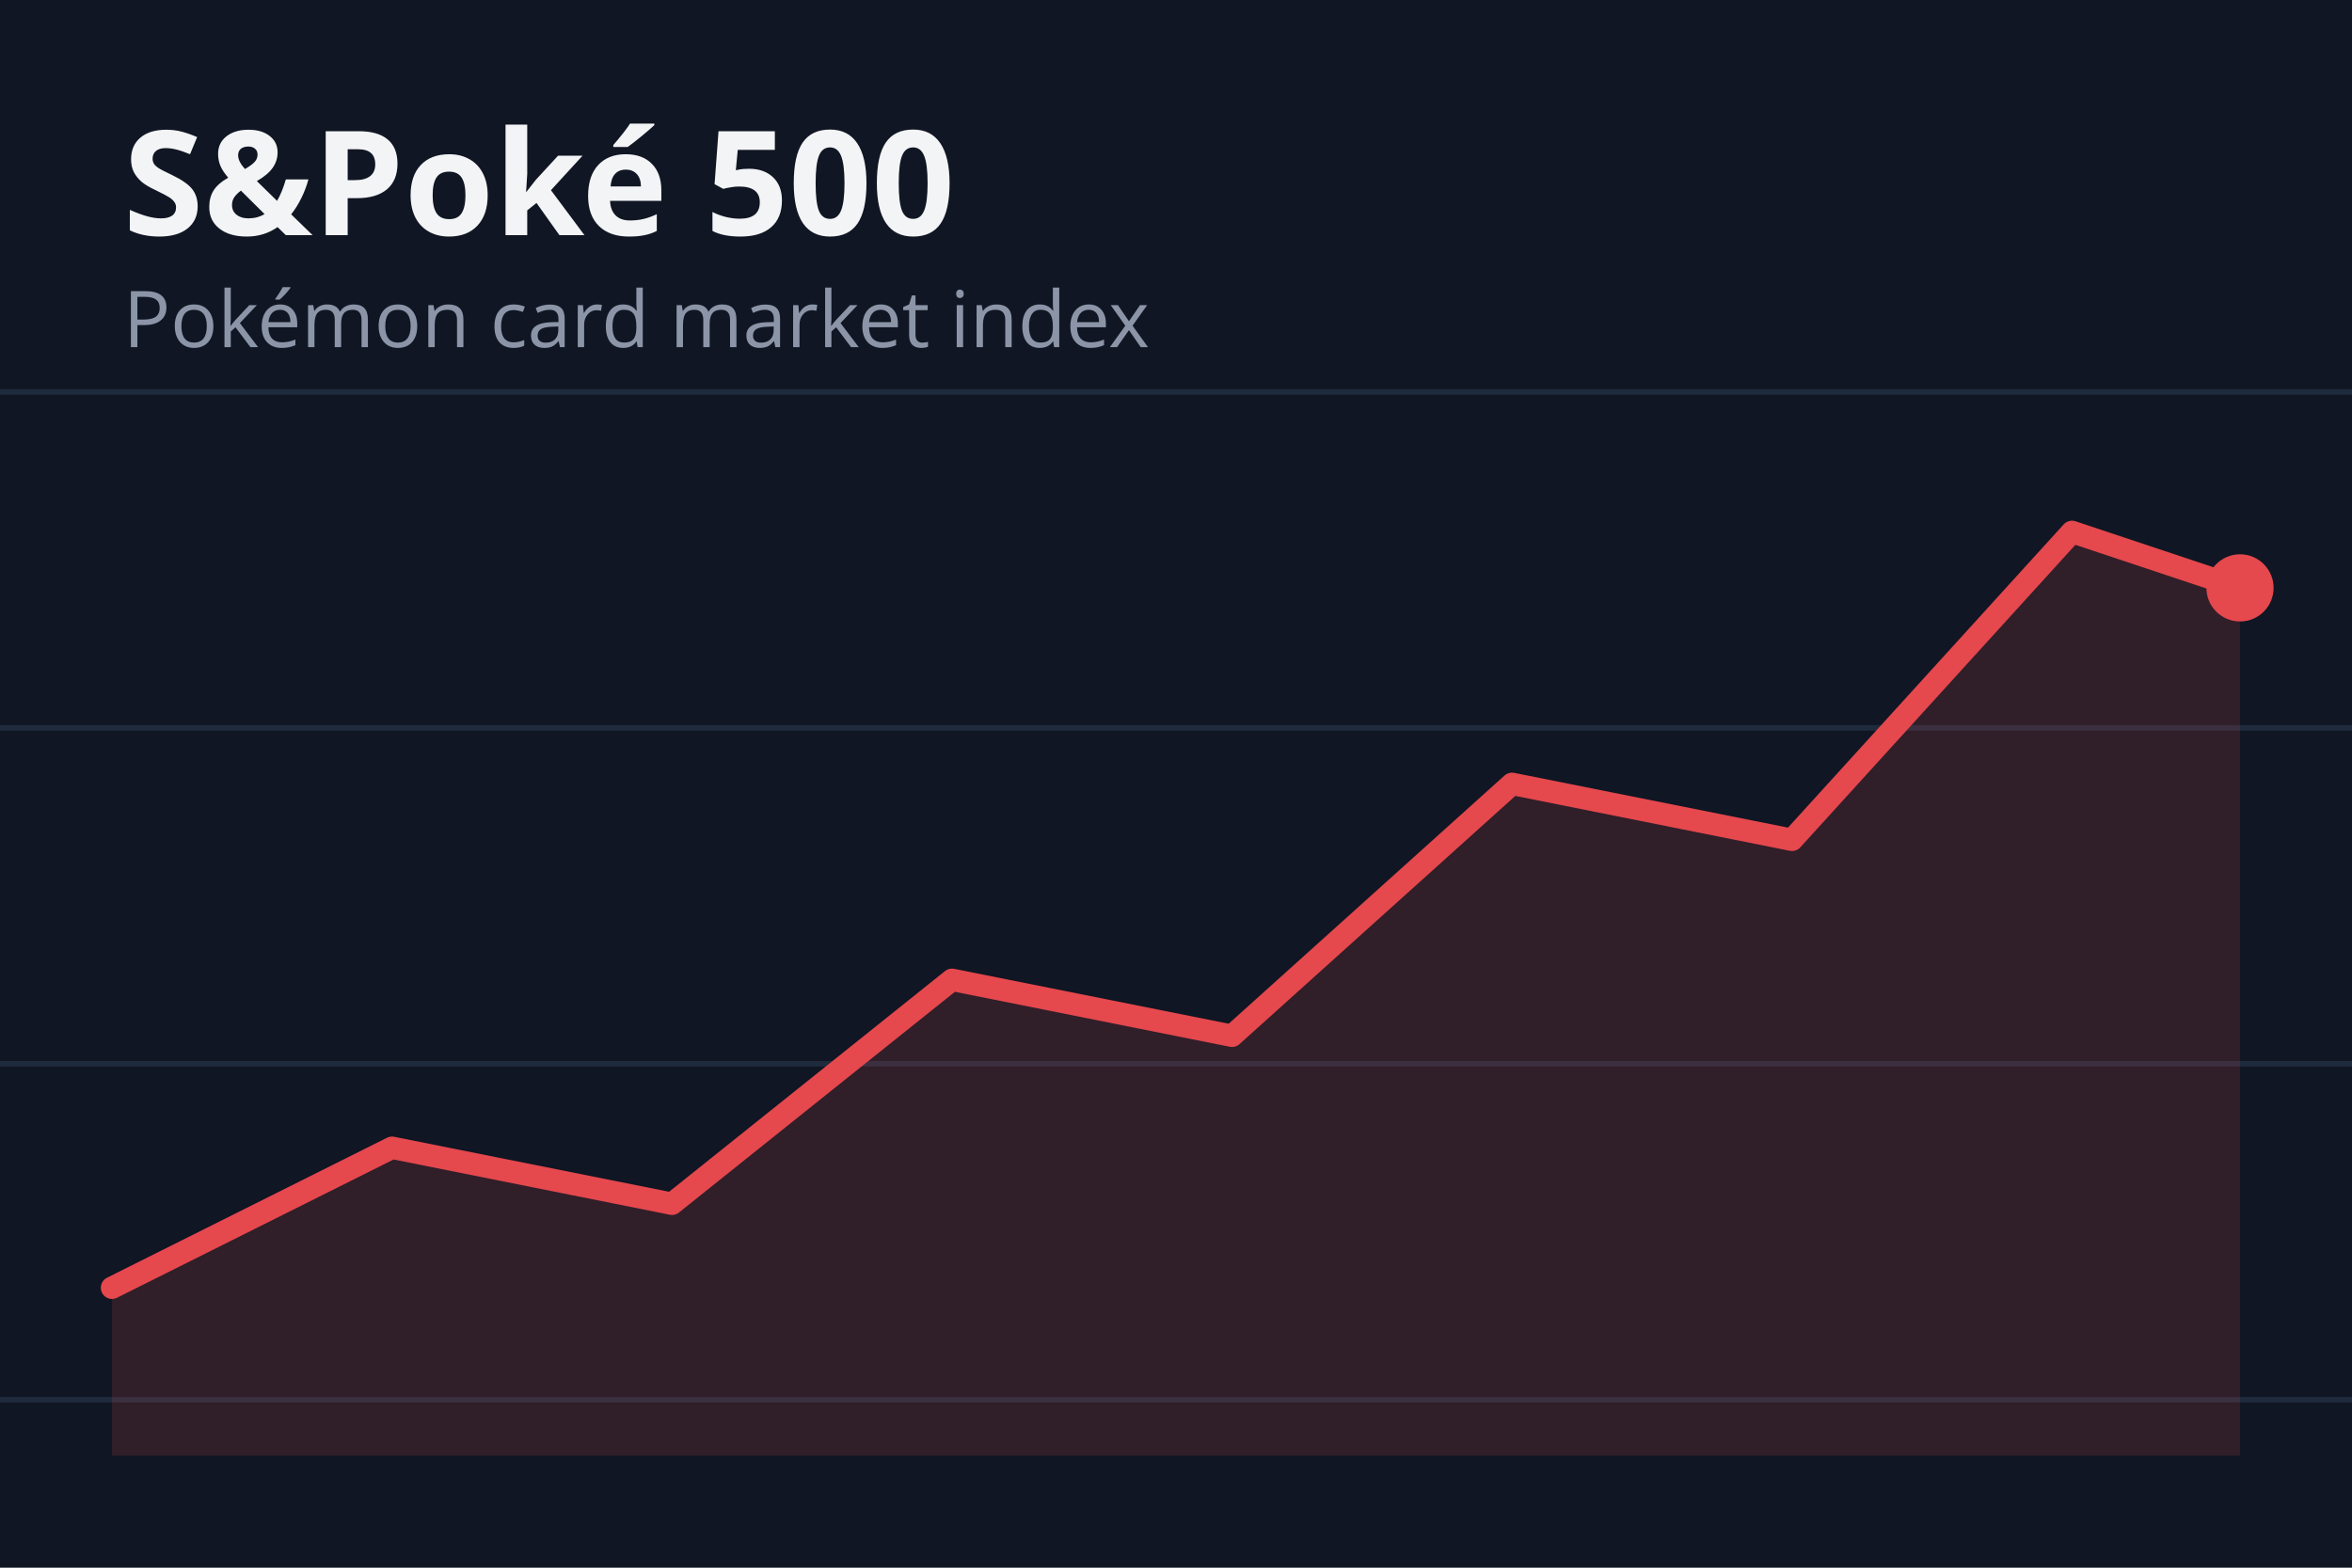
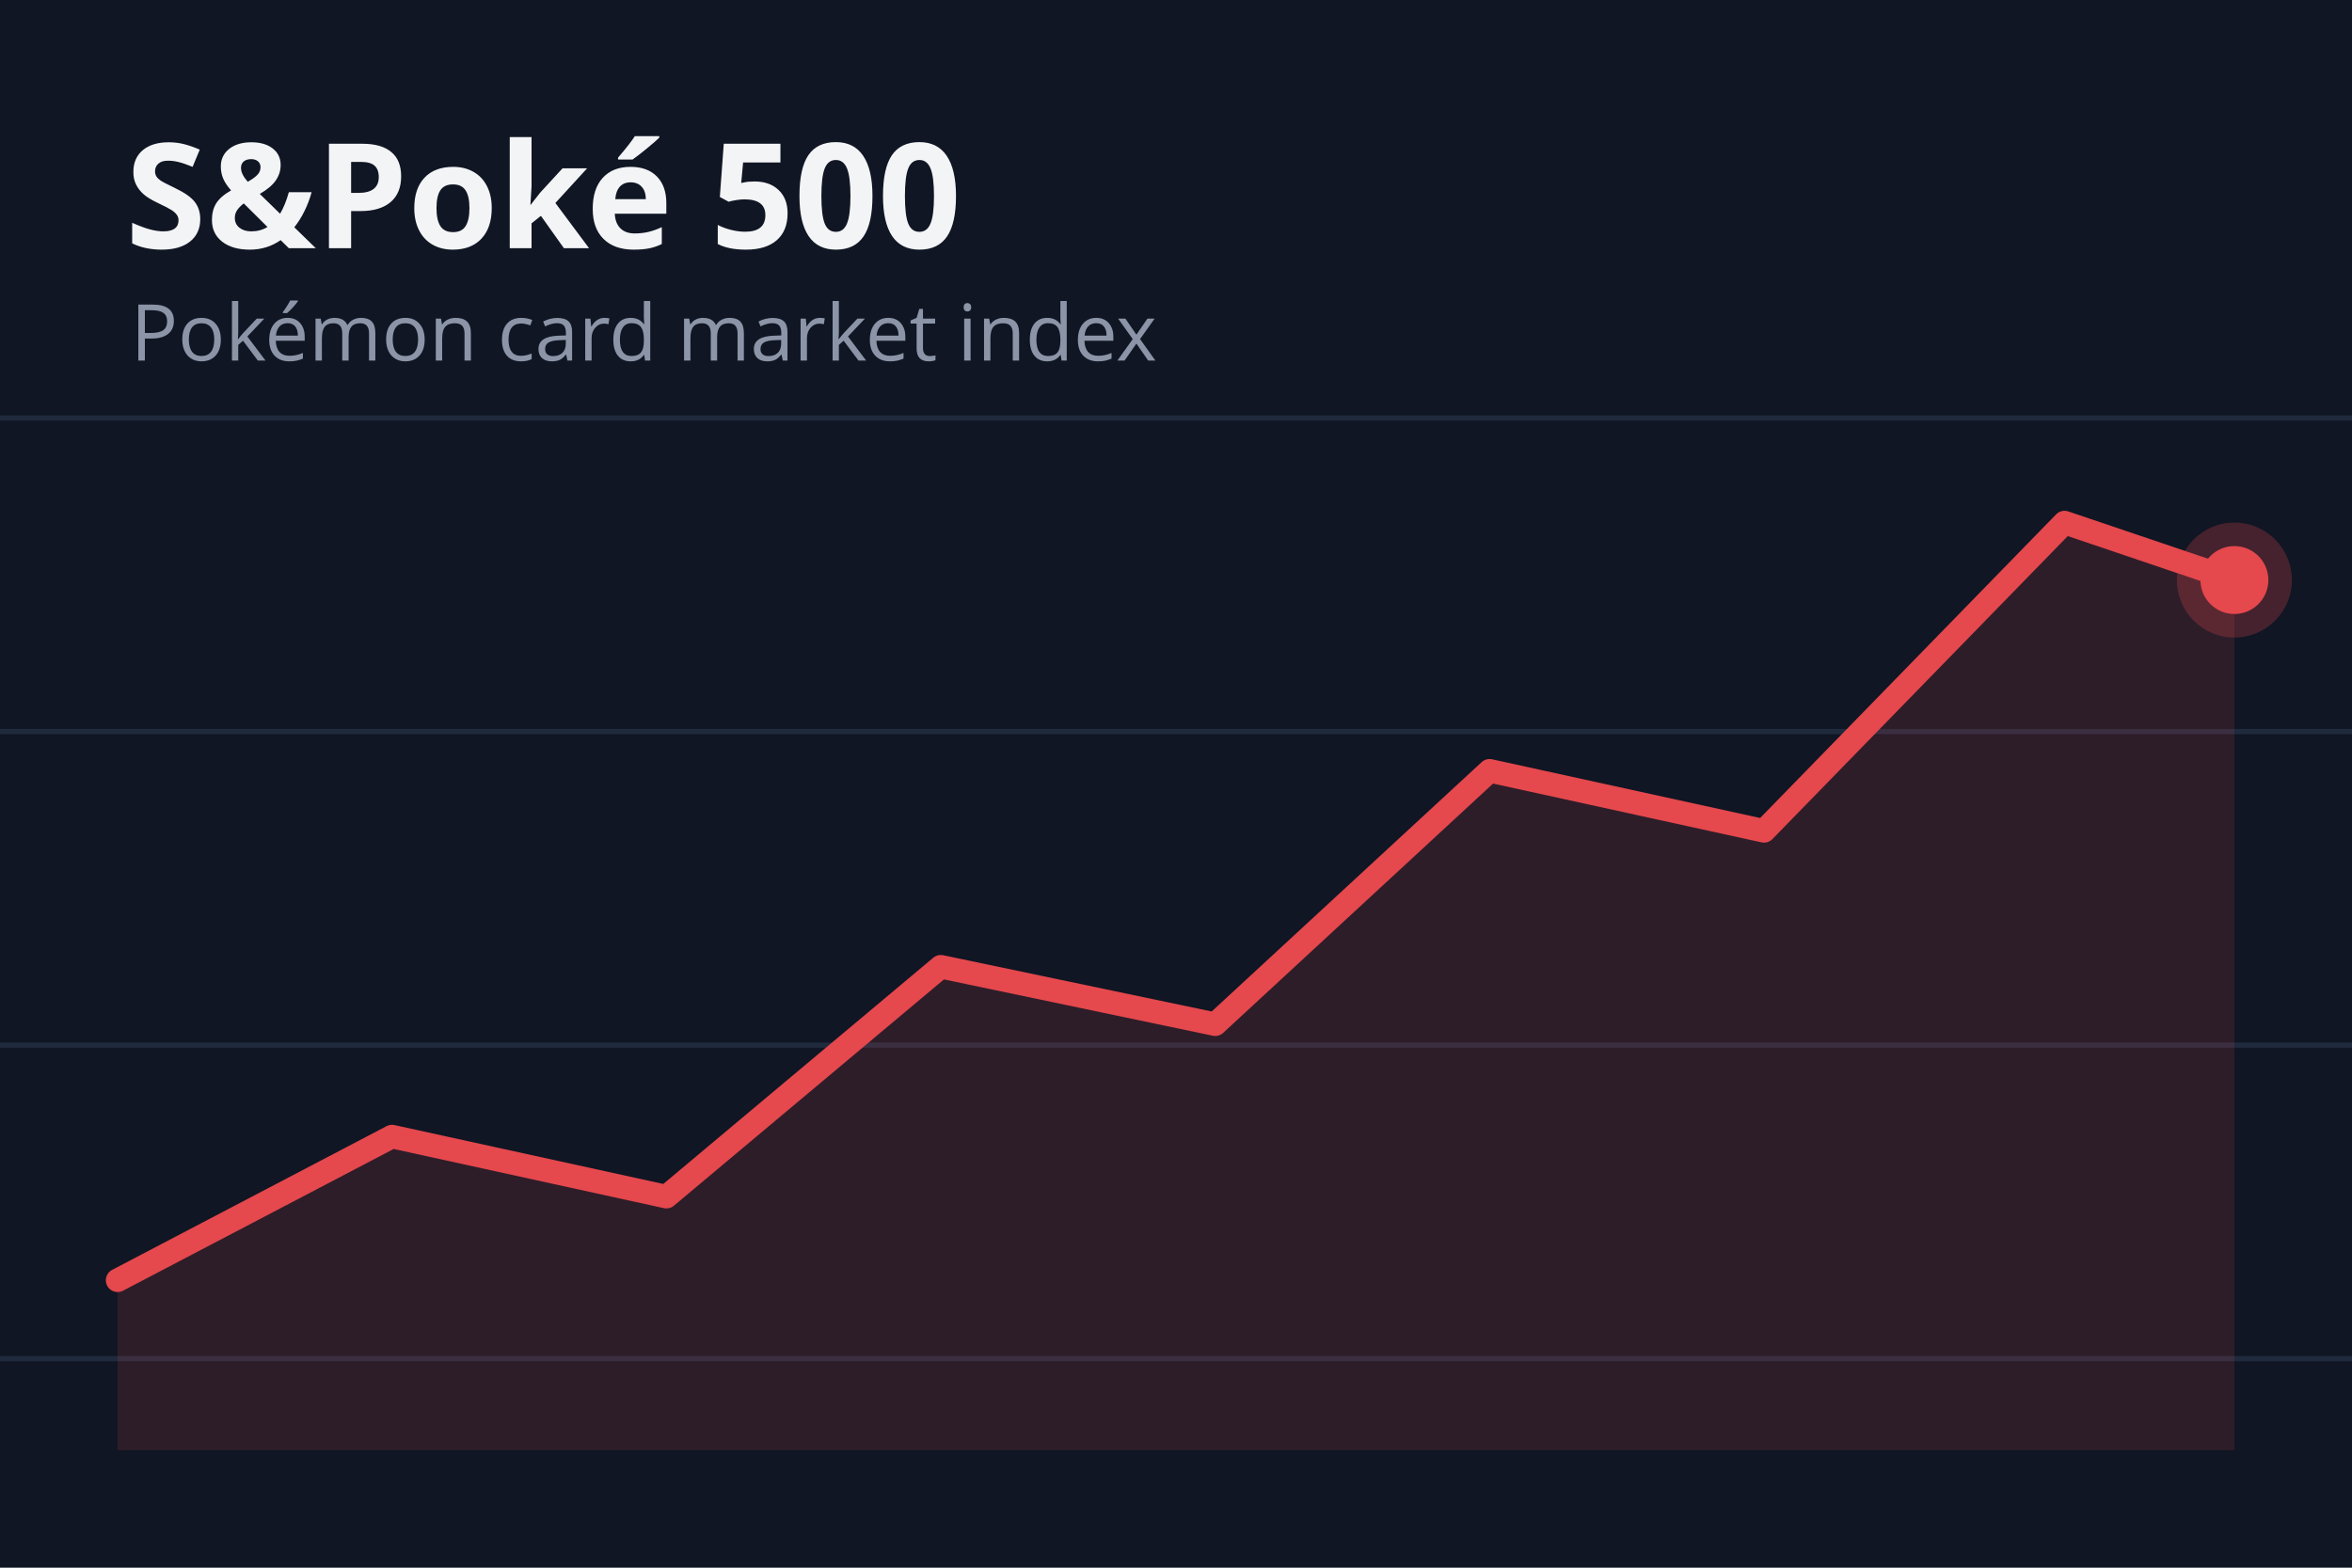
- <svg xmlns="http://www.w3.org/2000/svg" width="420" height="280" viewBox="0 0 420 280">
-   <rect width="420" height="280" fill="#101623" />
-   <g stroke="#1f2a3d" stroke-width="1">
-     <line x1="0" y1="70" x2="420" y2="70" />
-     <line x1="0" y1="130" x2="420" y2="130" />
-     <line x1="0" y1="190" x2="420" y2="190" />
-     <line x1="0" y1="250" x2="420" y2="250" />
+ <svg xmlns="http://www.w3.org/2000/svg" width="900" height="600" viewBox="0 0 900 600">
+   <rect width="900" height="600" fill="#101623" />
+   <g stroke="#1f2a3d" stroke-width="2">
+     <line x1="0" y1="160" x2="900" y2="160" />
+     <line x1="0" y1="280" x2="900" y2="280" />
+     <line x1="0" y1="400" x2="900" y2="400" />
+     <line x1="0" y1="520" x2="900" y2="520" />
  </g>
-   <polygon points="20,230 70,205 120,215 170,175 220,185 270,140 320,150 370,95 400,105 400,260 20,260" fill="#e5484d" opacity="0.15" />
-   <polyline points="20,230 70,205 120,215 170,175 220,185 270,140 320,150 370,95 400,105" fill="none" stroke="#e5484d" stroke-width="4" stroke-linejoin="round" stroke-linecap="round" />
-   <circle cx="400" cy="105" r="6" fill="#e5484d" />
-   <text x="22" y="42" font-family="'Open Sans', Arial, sans-serif" font-size="26" font-weight="700" fill="#f3f4f6">S&amp;Poké 500</text>
-   <text x="22" y="62" font-family="'Open Sans', Arial, sans-serif" font-size="14" fill="#8b95a7">Pokémon card market index</text>
+   <polygon points="45,490 150,435 255,458 360,370 465,392 570,295 675,318 790,200 855,222 855,555 45,555" fill="#e5484d" opacity="0.14" />
+   <polyline points="45,490 150,435 255,458 360,370 465,392 570,295 675,318 790,200 855,222" fill="none" stroke="#e5484d" stroke-width="9" stroke-linejoin="round" stroke-linecap="round" />
+   <circle cx="855" cy="222" r="13" fill="#e5484d" />
+   <circle cx="855" cy="222" r="22" fill="#e5484d" opacity="0.25" />
+   <text x="48" y="95" font-family="'Open Sans', 'Segoe UI', Arial, sans-serif" font-size="56" font-weight="700" fill="#f3f4f6">S&amp;Poké 500</text>
+   <text x="50" y="138" font-family="'Open Sans', 'Segoe UI', Arial, sans-serif" font-size="30" fill="#8b95a7">Pokémon card market index</text>
</svg>
